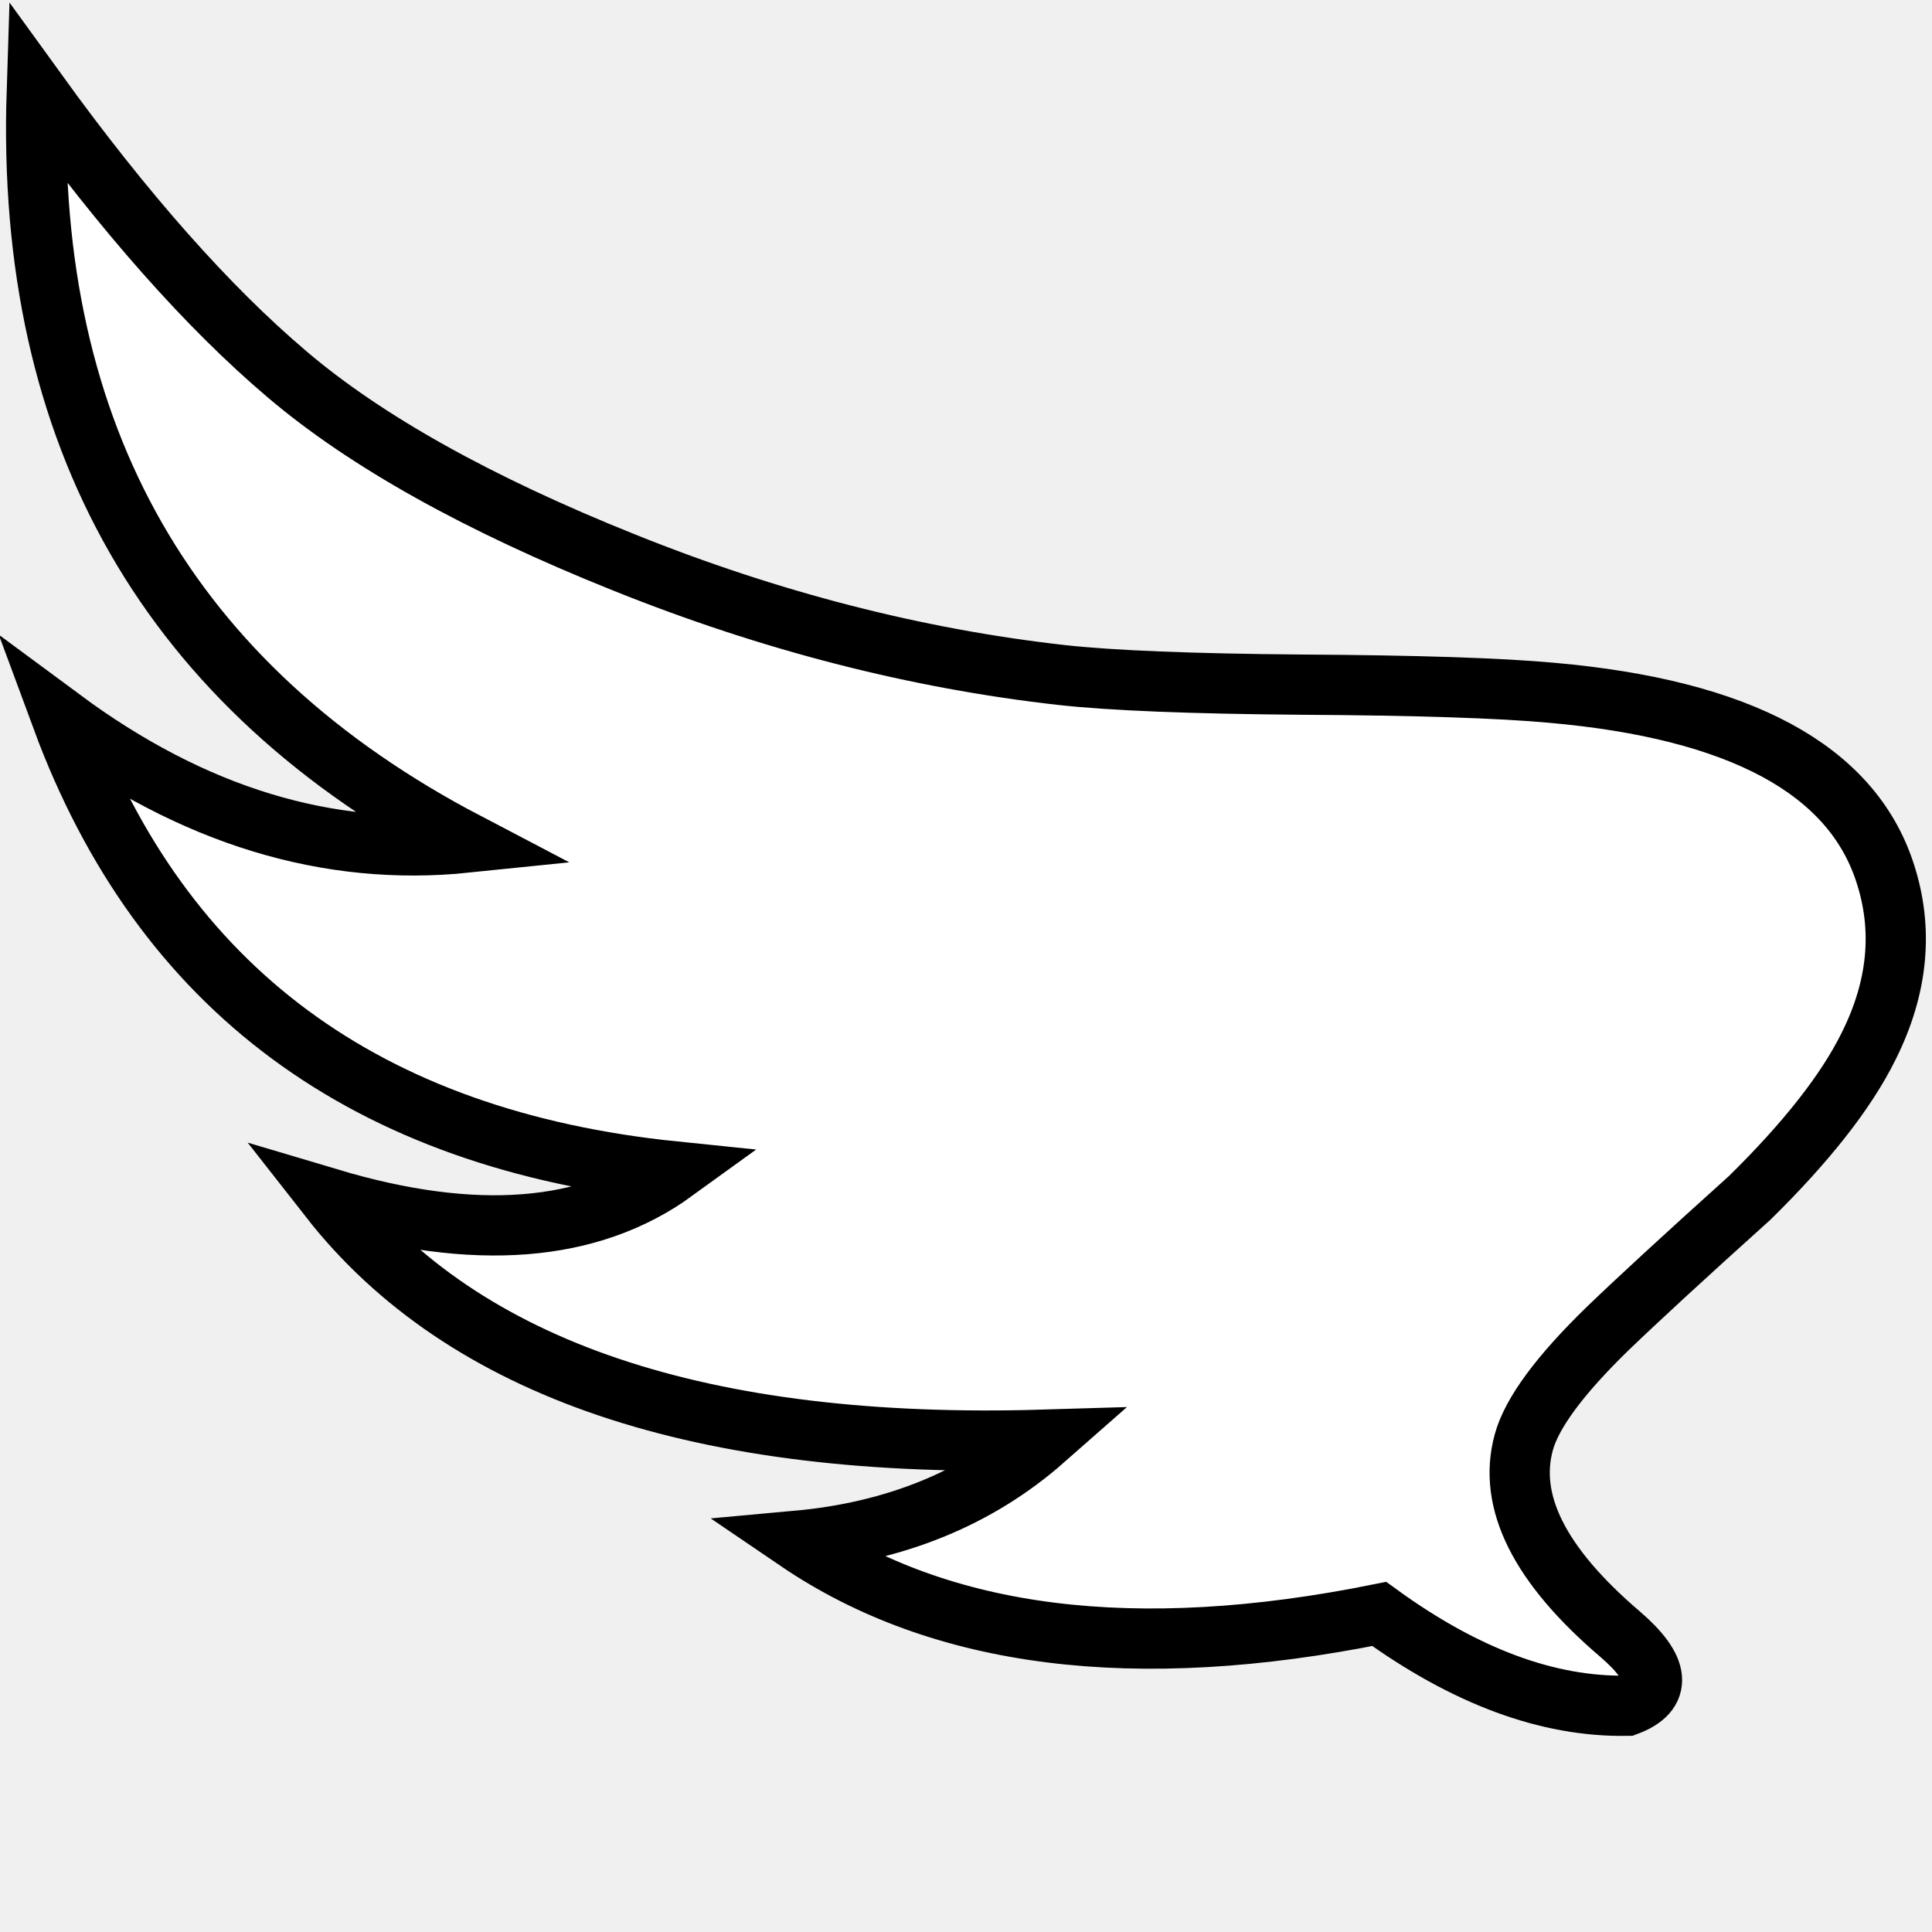
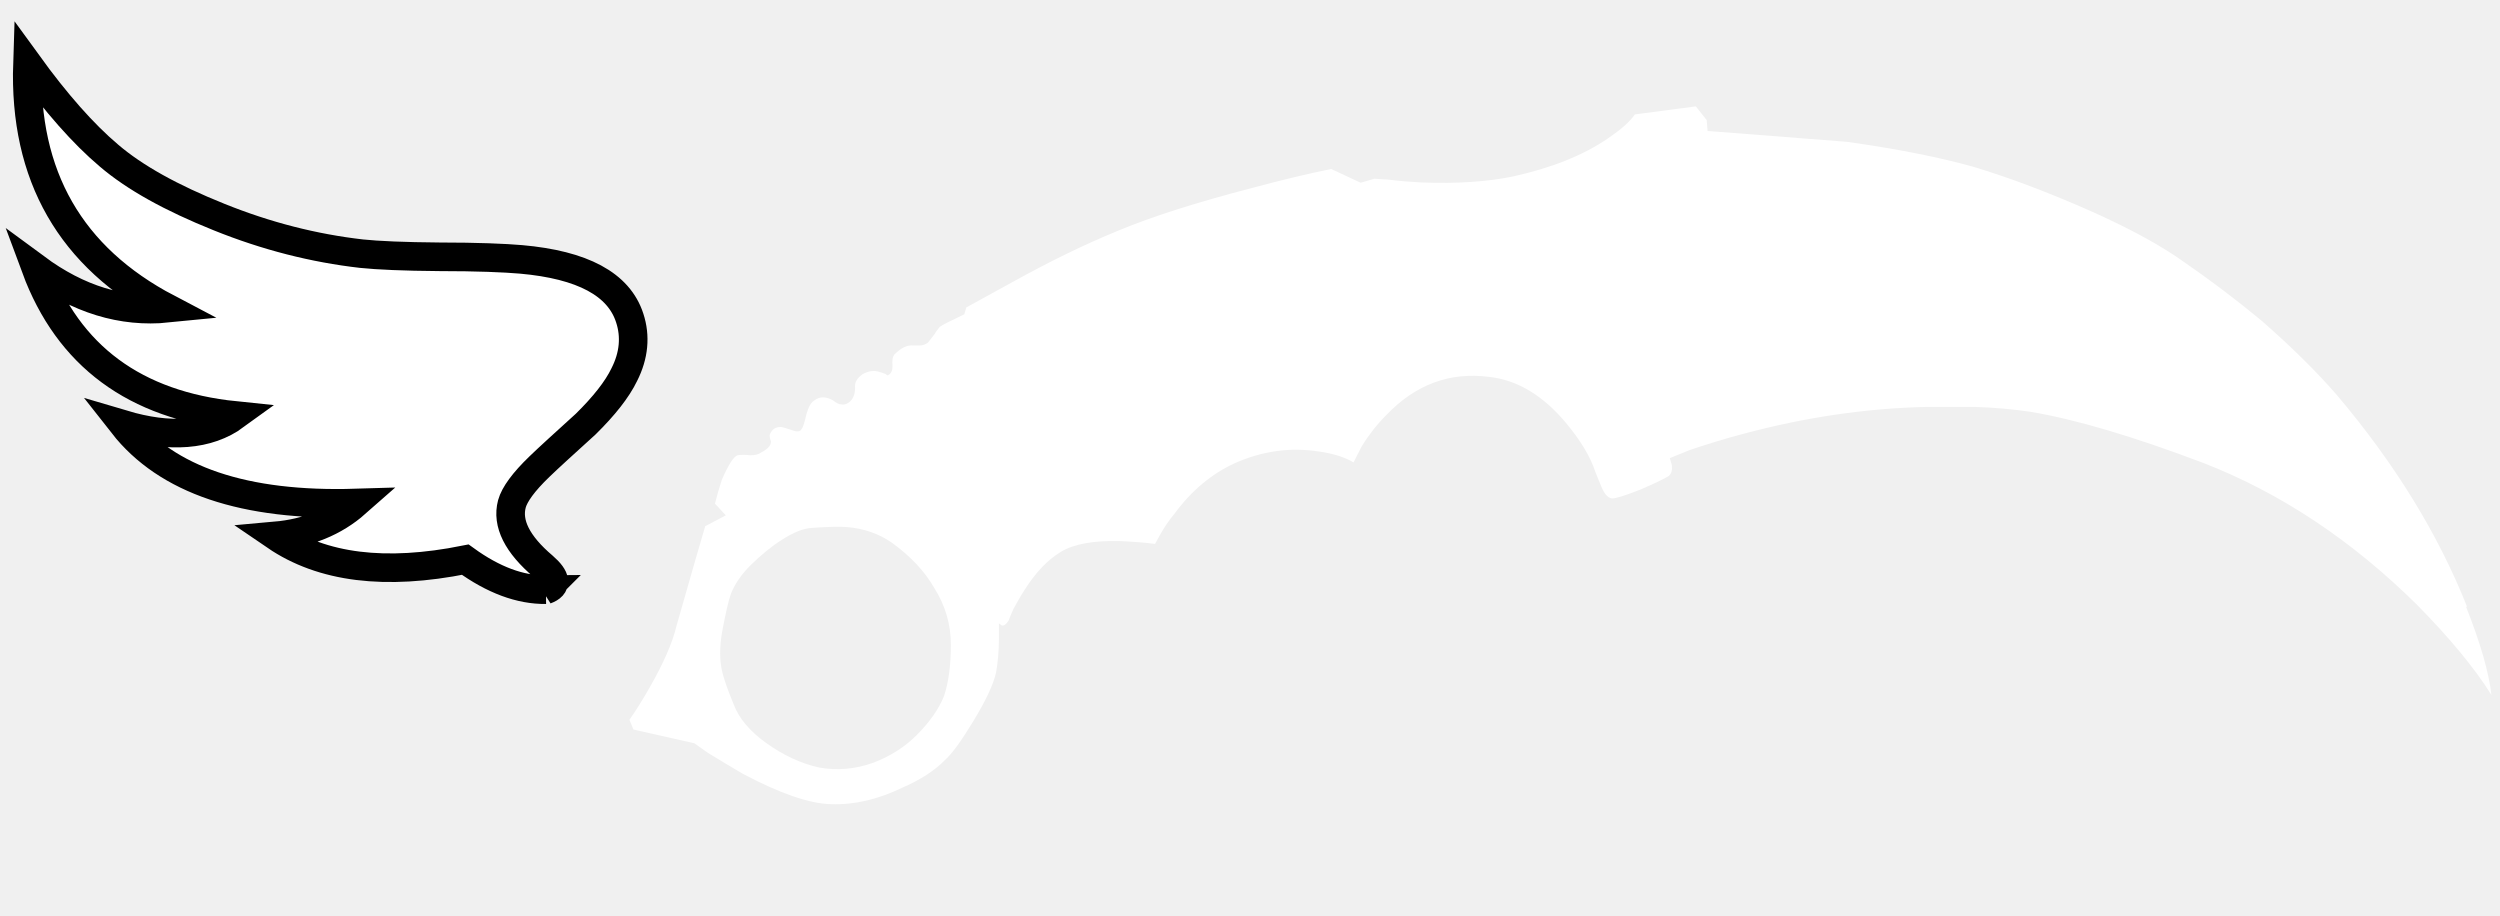
- <svg xmlns="http://www.w3.org/2000/svg" version="1.1" id="Layer_1" x="0px" y="0px" width="32.074px" height="32.074px" viewBox="0 0 32.074 32.074" enable-background="new 0 0 32.074 32.074" xml:space="preserve">
-   <g id="Layer_1_1_">
- </g>
-   <g id="topo">
- </g>
-   <g transform="matrix( 1, 0, 0, 1, 0,0) ">
-     <g>
-       <path id="Layer0_0_1_STROKES" fill="#FFFFFF" stroke="#000000" stroke-linecap="round" d="M27.009,28.318    c0.593-0.221,0.552-0.617-0.116-1.191c-1.334-1.139-1.866-2.197-1.596-3.182c0.132-0.486,0.598-1.117,1.397-1.893    c0.466-0.449,1.249-1.172,2.354-2.166c0.938-0.922,1.599-1.76,1.972-2.514c0.492-0.982,0.583-1.945,0.272-2.889    c-0.56-1.712-2.405-2.707-5.535-2.982c-0.848-0.078-2.233-0.124-4.157-0.135c-1.821-0.015-3.148-0.068-3.979-0.16    c-2.416-0.272-4.836-0.894-7.258-1.867C7.938,8.367,6.071,7.325,4.763,6.212C3.452,5.1,2.067,3.536,0.61,1.521    c-0.185,5.724,2.195,9.879,7.139,12.468c-2.309,0.238-4.547-0.446-6.719-2.053c1.658,4.485,5.049,6.988,10.169,7.512    c-1.405,1.018-3.315,1.168-5.726,0.449c2.223,2.84,6.178,4.176,11.864,4.004c-1.101,0.969-2.47,1.529-4.104,1.678    c2.391,1.627,5.613,2.031,9.664,1.215C24.326,27.83,25.695,28.34,27.009,28.318z" />
+ <svg xmlns="http://www.w3.org/2000/svg" id="_Слой_1" data-name="Слой_1" version="1.1" viewBox="0 0 87.42 32">
+   <defs>
+     <style>
+       .st0 {
+         fill-rule: evenodd;
+       }
+ 
+       .st0, .st1 {
+         fill: #fff;
+       }
+ 
+       .st1 {
+         stroke: #000;
+         stroke-linecap: round;
+       }
+     </style>
+   </defs>
+   <g id="Selected_Items">
+     <g id="Selected_Items1" data-name="Selected_Items">
+       <path class="st0" d="M28.38,18.46c-.3.02-.64.16-1.03.41-.37.23-.73.53-1.1.89-.32.32-.55.65-.69,1-.09.25-.19.7-.31,1.34-.09.53-.09.98,0,1.37.05.23.18.62.41,1.17.18.48.56.93,1.13,1.34.6.43,1.22.72,1.86.86.62.11,1.25.06,1.89-.17.6-.23,1.1-.55,1.51-.96.46-.46.78-.92.96-1.37.16-.48.24-1.08.24-1.79s-.19-1.37-.58-1.99c-.34-.59-.84-1.12-1.48-1.58-.46-.32-.98-.5-1.58-.55-.23-.02-.64-.01-1.24.03ZM86.23,21.21c.5,1.26.8,2.29.89,3.09-.59-.94-1.45-1.98-2.58-3.13-2.29-2.27-4.79-3.93-7.49-4.98-2.48-.94-4.49-1.53-6.05-1.79-.62-.09-1.26-.15-1.92-.17h-1.75c-2.09.05-4.19.36-6.33.93-.69.18-1.33.38-1.92.58l-.69.28.07.24c.02.16,0,.28-.1.38-.14.09-.47.25-1,.48-.53.21-.86.31-.99.31-.14-.02-.25-.14-.34-.34-.03-.05-.1-.24-.24-.58-.18-.55-.53-1.12-1.03-1.72-.8-.96-1.7-1.5-2.68-1.61-1.38-.18-2.58.26-3.61,1.34-.32.32-.61.69-.86,1.1l-.28.55c-.3-.18-.7-.31-1.2-.38-1.01-.16-1.99-.02-2.96.41-.8.37-1.5.95-2.09,1.75-.21.25-.38.51-.52.76l-.17.31c-.37-.05-.78-.08-1.24-.1-.92-.02-1.6.1-2.06.38-.46.28-.88.72-1.27,1.34-.12.18-.24.4-.38.65-.09.21-.15.34-.17.41-.09.14-.17.19-.24.17l-.1-.07v.55c0,.43-.04.83-.1,1.17-.09.41-.36.98-.79,1.69-.41.68-.75,1.15-1,1.37-.36.37-.86.69-1.48.96-.85.41-1.68.61-2.51.58-.76-.02-1.79-.38-3.09-1.07-.39-.23-.79-.47-1.2-.72l-.48-.34-2.13-.48-.14-.34c.21-.3.44-.66.69-1.1.5-.87.82-1.6.96-2.2.16-.57.38-1.33.65-2.27l.35-1.2.72-.38-.38-.41c.07-.28.15-.55.24-.83.23-.53.41-.81.55-.86.11-.02.26-.02.45,0,.16,0,.29-.03.38-.1.23-.12.34-.24.34-.38-.05-.14-.06-.23-.03-.27.07-.16.19-.24.38-.24.02,0,.15.03.38.11.18.07.3.06.34-.04.05-.05.1-.22.17-.52.07-.25.16-.41.28-.48.18-.14.4-.14.65,0,.11.09.21.14.28.14.09.02.18,0,.28-.07.14-.11.21-.28.21-.51-.02-.19.07-.34.27-.48.21-.11.4-.14.59-.07.02,0,.09.02.21.07.05.05.08.06.1.03.09-.05.14-.15.14-.31-.02-.19,0-.32.07-.41.23-.23.45-.33.65-.31h.24c.09,0,.18-.03.28-.1.07-.09.15-.19.24-.31.02-.05.07-.11.14-.2.02-.05.18-.14.48-.28.14-.07.28-.14.41-.2l.07-.24,1.62-.89c1.28-.71,2.51-1.31,3.68-1.79,1.15-.48,2.73-.99,4.74-1.51,1.01-.27,1.92-.49,2.72-.65l1.03.48.48-.14.48.03c.39.05.78.08,1.17.1,1.26.05,2.33-.03,3.2-.21,1.35-.3,2.46-.74,3.33-1.34.44-.3.75-.57.93-.83l2.13-.28.38.48.03.38,4.88.38c1.77.25,3.22.54,4.37.86,1.31.39,2.7.92,4.19,1.58,1.38.62,2.46,1.21,3.26,1.79.87.6,1.76,1.27,2.68,2.03,1.05.92,1.93,1.79,2.64,2.61,2.02,2.39,3.53,4.85,4.54,7.39Z" />
    </g>
  </g>
+   <path id="Layer0_0_1_STROKES" class="st1" d="M19.08,20.63c.41-.15.38-.42-.08-.82-.92-.78-1.28-1.51-1.1-2.19.09-.33.41-.77.96-1.3.32-.31.86-.8,1.62-1.49.64-.63,1.1-1.21,1.35-1.73.34-.67.4-1.34.19-1.98-.38-1.18-1.65-1.86-3.8-2.05-.58-.05-1.53-.09-2.85-.09-1.25-.01-2.16-.05-2.73-.11-1.66-.19-3.32-.61-4.98-1.28-1.67-.67-2.95-1.38-3.85-2.15-.9-.76-1.85-1.84-2.85-3.22-.13,3.93,1.51,6.78,4.9,8.56-1.59.16-3.12-.31-4.61-1.41,1.14,3.08,3.47,4.8,6.98,5.16-.96.7-2.28.8-3.93.31,1.53,1.95,4.24,2.87,8.15,2.75-.76.67-1.7,1.05-2.82,1.15,1.64,1.12,3.85,1.39,6.64.83.98.71,1.92,1.06,2.82,1.05Z" />
</svg>
